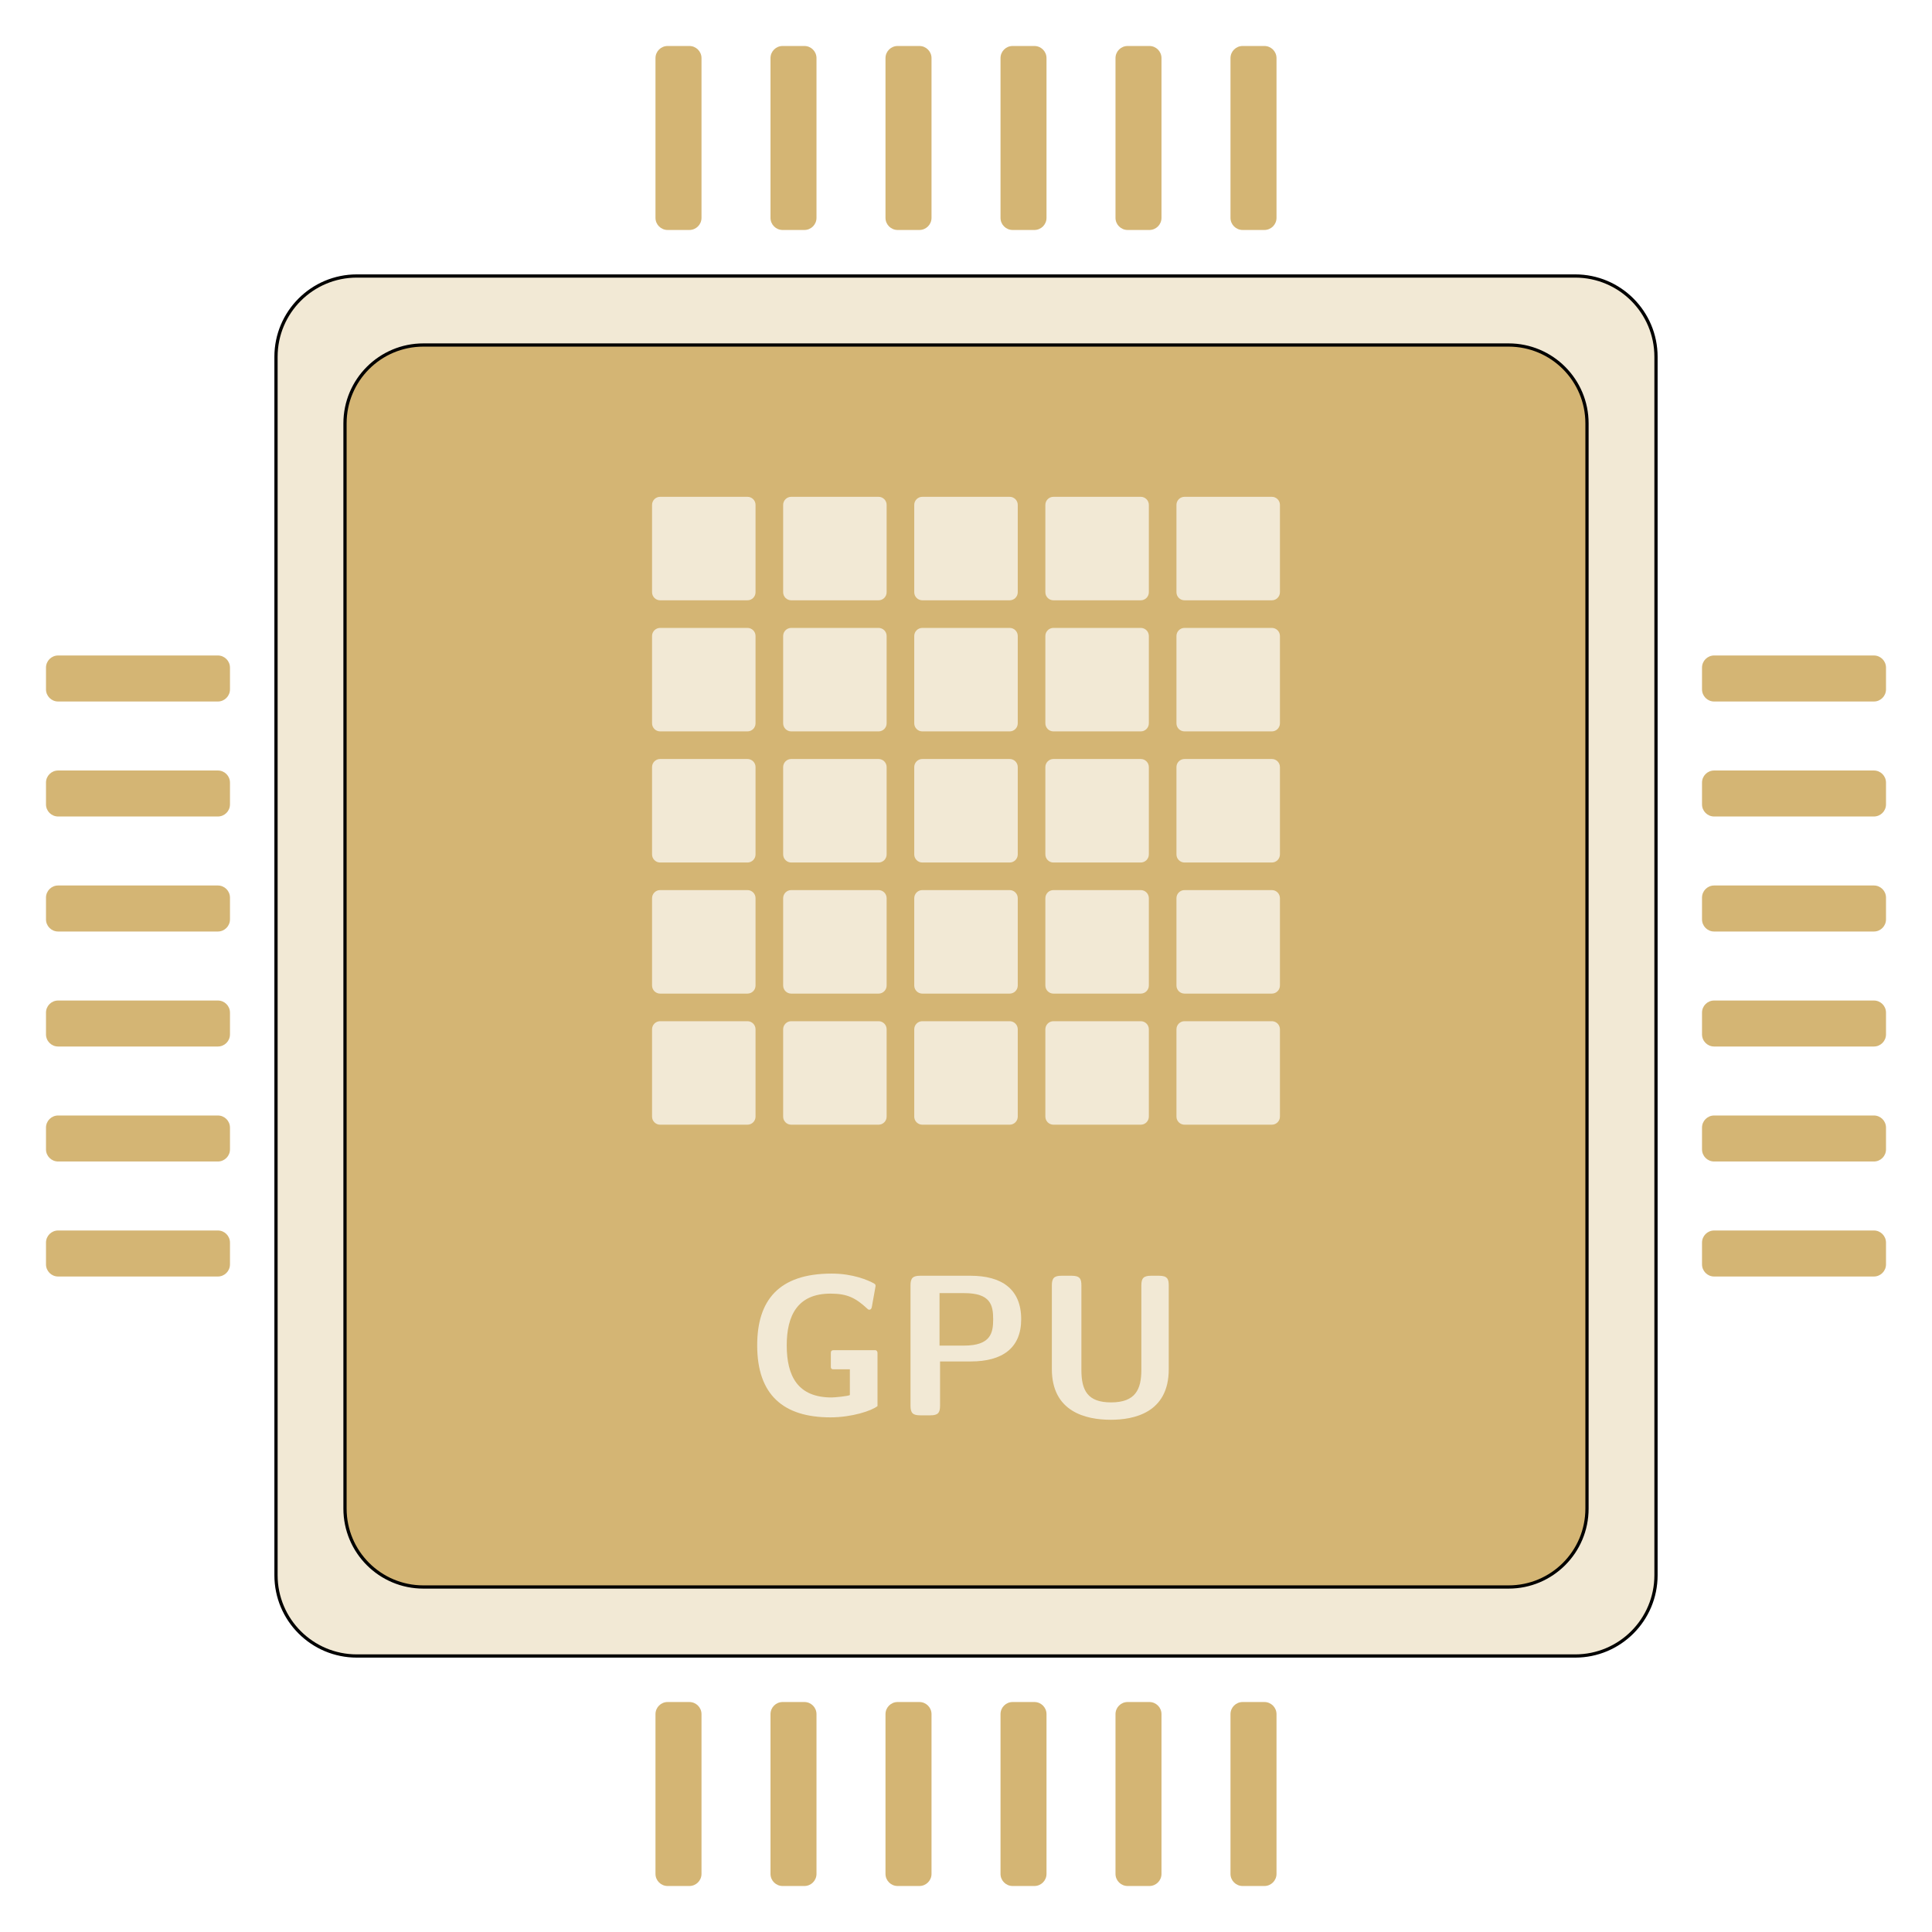
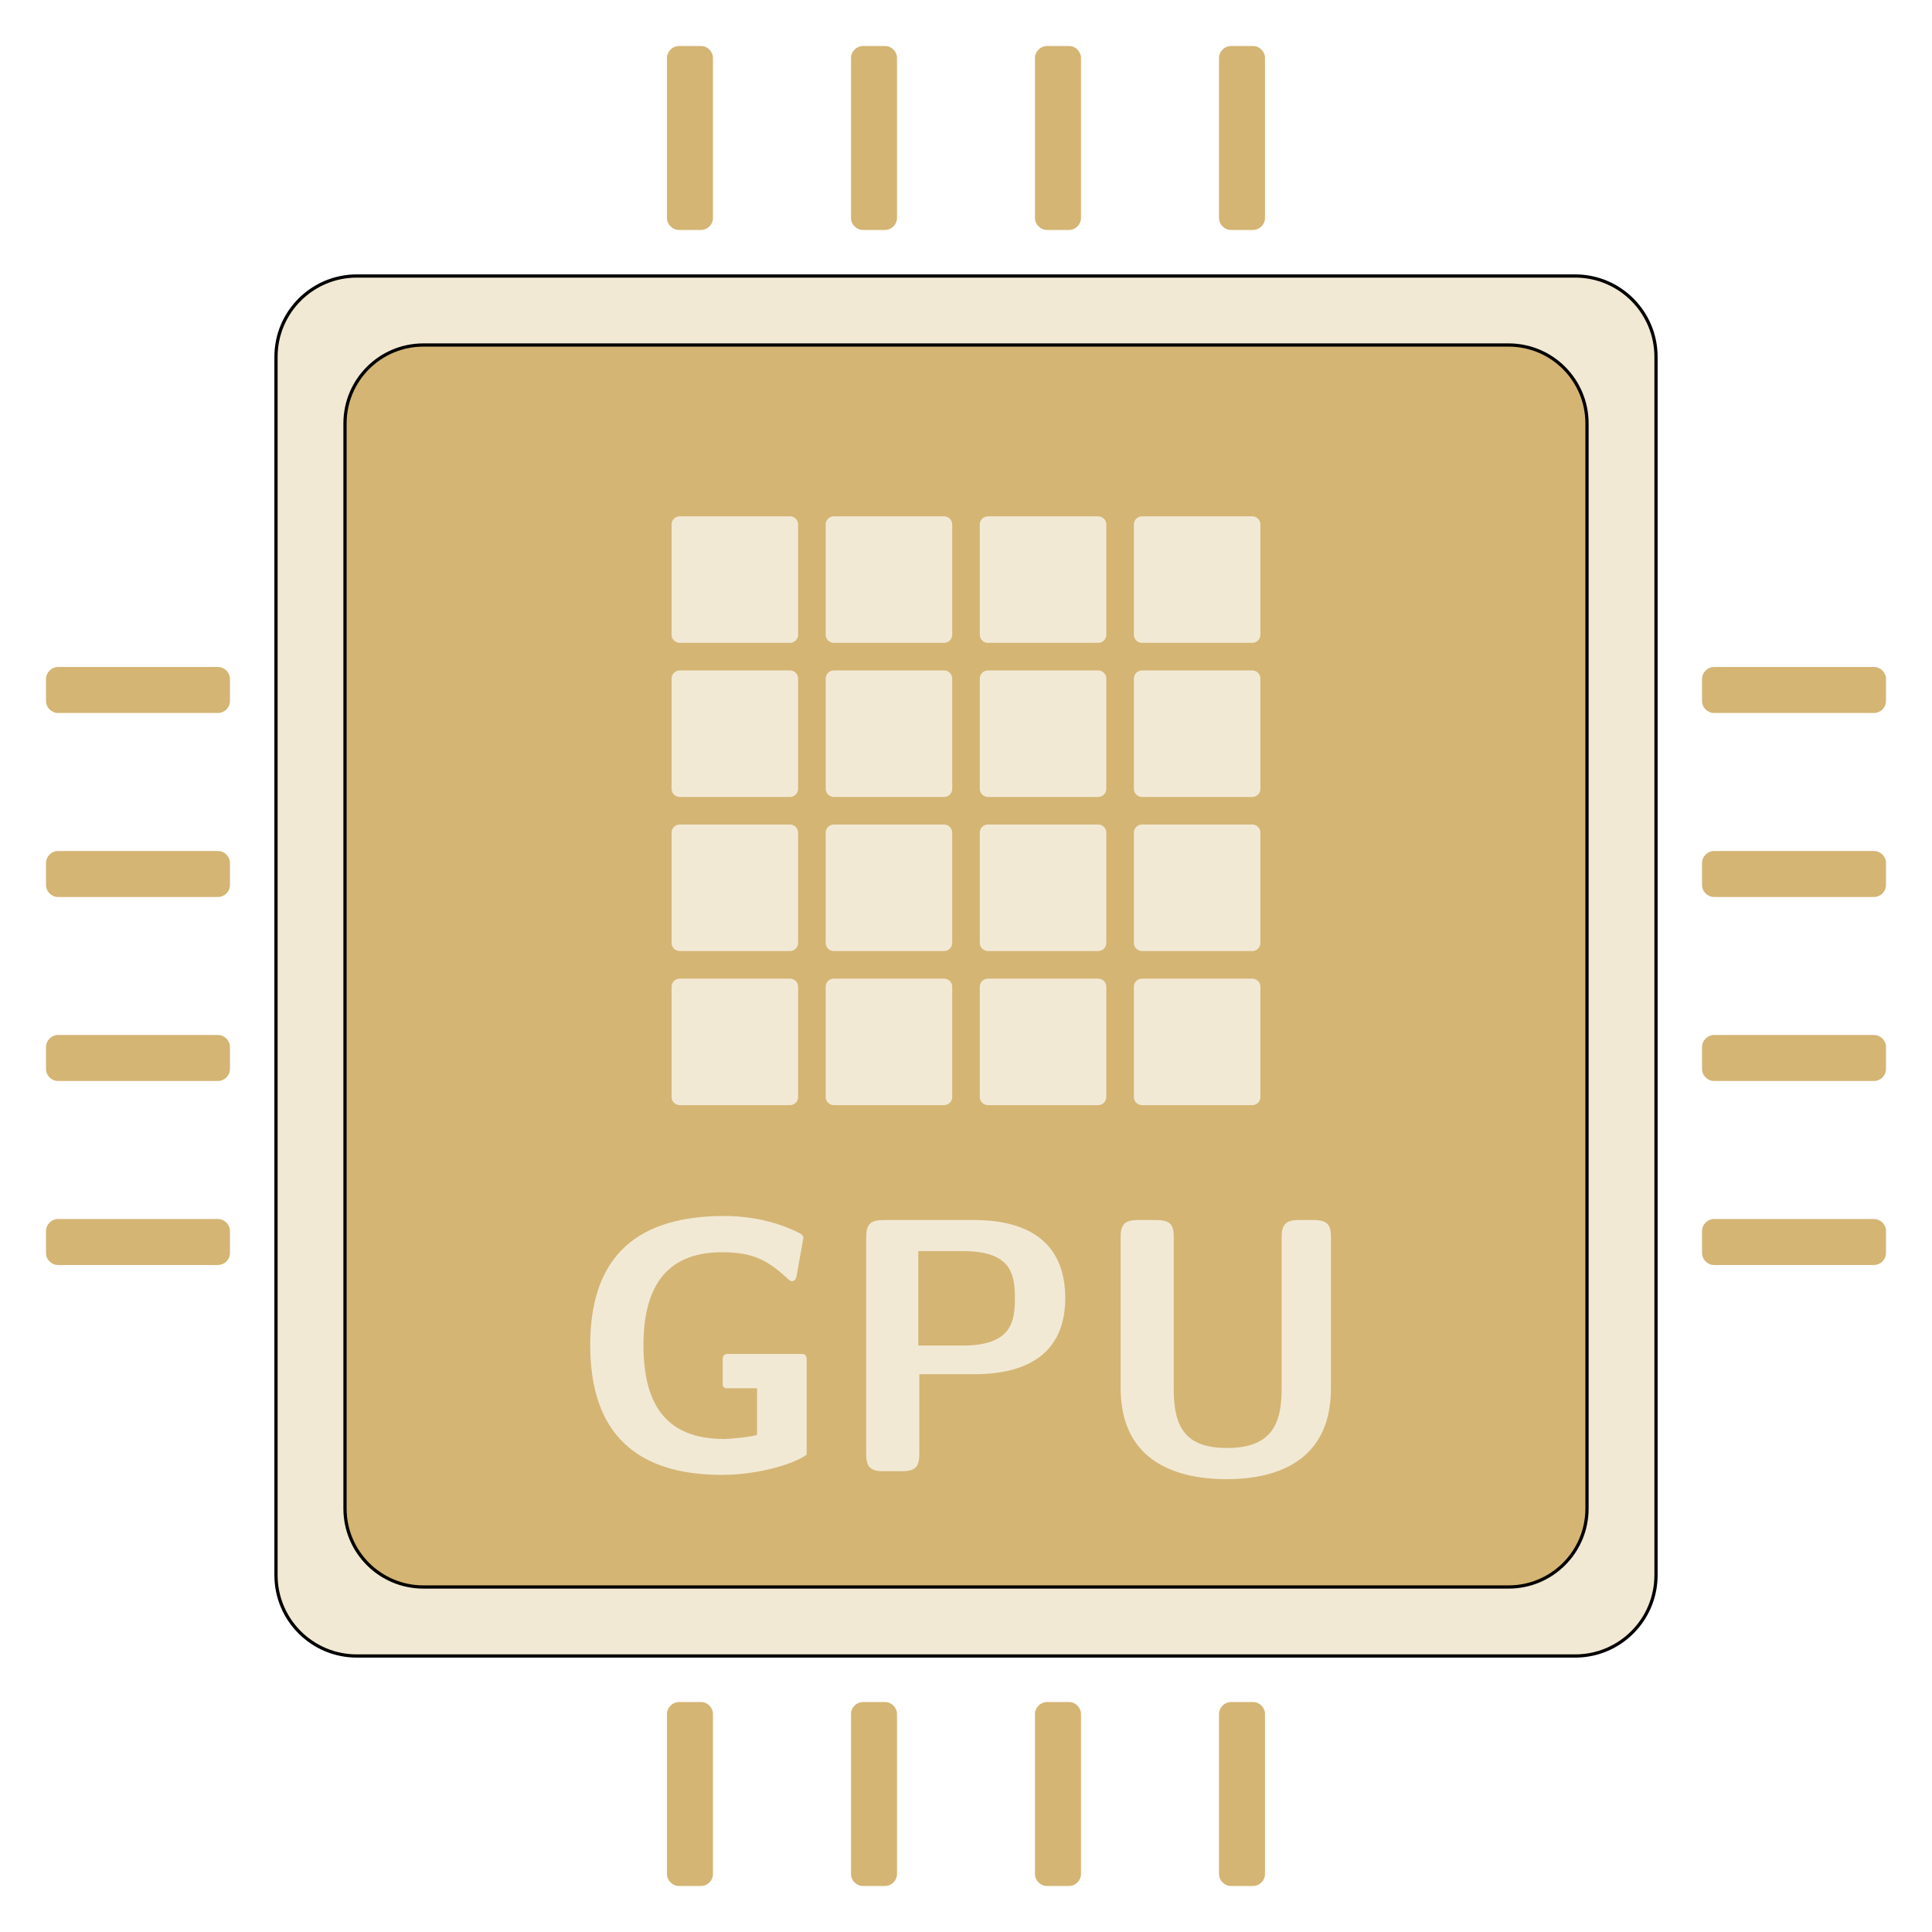
- <svg xmlns="http://www.w3.org/2000/svg" xmlns:xlink="http://www.w3.org/1999/xlink" width="238.11pt" height="238.11pt" viewBox="0 0 238.11 238.11" version="1.1" id="svg56">
+ <svg xmlns="http://www.w3.org/2000/svg" xmlns:xlink="http://www.w3.org/1999/xlink" width="238.11pt" height="238.11pt" viewBox="0 0 238.11 238.11" version="1.1" id="svg39">
  <defs id="defs3">
    <g id="g3">
      <g id="glyph-0-0">
-         <path d="M 16.359 -7.703 C 16.359 -7.812 16.281 -8.031 16.062 -8.031 L 10.984 -8.031 C 10.781 -8.031 10.609 -7.984 10.609 -7.688 L 10.609 -5.922 C 10.609 -5.781 10.734 -5.672 10.875 -5.672 L 12.953 -5.672 L 12.953 -2.5 C 12.734 -2.359 11.078 -2.203 10.703 -2.203 C 6.547 -2.203 5.172 -4.812 5.172 -8.625 C 5.172 -12.312 6.516 -15 10.562 -15 C 12.656 -15 13.672 -14.469 15.141 -13.109 C 15.219 -13.031 15.297 -13.016 15.359 -13.016 C 15.484 -13.016 15.609 -13.109 15.656 -13.328 L 16.109 -15.859 C 16.125 -15.984 16.156 -16.125 15.938 -16.25 C 15.188 -16.656 13.359 -17.469 10.703 -17.469 C 4.141 -17.469 1.531 -14.125 1.531 -8.625 C 1.531 -2.5 4.781 0.25 10.562 0.25 C 13.188 0.25 15.656 -0.562 16.359 -1.141 Z M 16.359 -7.703 " id="path1" />
+         <path d="M 29.438 -13.875 C 29.438 -14.047 29.312 -14.453 28.906 -14.453 L 19.766 -14.453 C 19.406 -14.453 19.094 -14.359 19.094 -13.828 L 19.094 -10.656 C 19.094 -10.391 19.312 -10.219 19.578 -10.219 L 23.328 -10.219 L 23.328 -4.5 C 22.922 -4.234 19.938 -3.969 19.266 -3.969 C 11.781 -3.969 9.328 -8.656 9.328 -15.531 C 9.328 -22.172 11.734 -26.984 19 -26.984 C 22.797 -26.984 24.625 -26.047 27.25 -23.594 C 27.391 -23.469 27.531 -23.422 27.656 -23.422 C 27.875 -23.422 28.109 -23.594 28.188 -24 L 29 -28.547 C 29.047 -28.766 29.078 -29.047 28.688 -29.266 C 27.344 -29.984 24.047 -31.453 19.266 -31.453 C 7.453 -31.453 2.766 -25.422 2.766 -15.531 C 2.766 -4.5 8.609 0.453 19 0.453 C 23.734 0.453 28.188 -1.031 29.438 -2.047 Z M 29.438 -13.875 " id="path1" />
      </g>
      <g id="glyph-0-1">
-         <path d="M 5.891 -6.641 L 9.672 -6.641 C 13.562 -6.641 15.891 -8.281 15.891 -11.844 C 15.891 -15.594 13.453 -17.203 9.641 -17.203 L 3.438 -17.203 C 2.547 -17.203 2.25 -16.922 2.25 -16.016 L 2.25 -1.188 C 2.25 -0.297 2.531 0 3.438 0 L 4.703 0 C 5.656 0 5.891 -0.328 5.891 -1.188 Z M 8.875 -15.062 C 12.125 -15.062 12.438 -13.578 12.438 -11.844 C 12.438 -10.188 12.172 -8.594 8.844 -8.594 L 5.828 -8.594 L 5.828 -15.062 Z M 8.875 -15.062 " id="path2" />
+         <path d="M 10.609 -11.953 L 17.391 -11.953 C 24.406 -11.953 28.594 -14.906 28.594 -21.328 C 28.594 -28.062 24.219 -30.953 17.359 -30.953 L 6.203 -30.953 C 4.594 -30.953 4.062 -30.469 4.062 -28.812 L 4.062 -2.141 C 4.062 -0.531 4.547 0 6.203 0 L 8.469 0 C 10.172 0 10.609 -0.578 10.609 -2.141 Z M 15.969 -27.125 C 21.812 -27.125 22.391 -24.453 22.391 -21.328 C 22.391 -18.328 21.906 -15.484 15.922 -15.484 L 10.484 -15.484 L 10.484 -27.125 Z M 15.969 -27.125 " id="path2" />
      </g>
      <g id="glyph-0-2">
-         <path d="M 16.656 -16.016 C 16.656 -16.797 16.484 -17.203 15.469 -17.203 L 14.469 -17.203 C 13.531 -17.203 13.281 -16.875 13.281 -16.016 L 13.281 -5.625 C 13.281 -3.203 12.562 -1.594 9.547 -1.594 C 6.672 -1.594 5.891 -3.047 5.891 -5.594 L 5.891 -16.016 C 5.891 -16.797 5.719 -17.203 4.703 -17.203 L 3.438 -17.203 C 2.547 -17.203 2.25 -16.922 2.25 -16.016 L 2.25 -5.703 C 2.25 -0.469 6.375 0.547 9.516 0.547 C 12.344 0.547 16.656 -0.297 16.656 -5.672 Z M 16.656 -16.016 " id="path3" />
+         <path d="M 29.984 -28.812 C 29.984 -30.25 29.672 -30.953 27.844 -30.953 L 26.047 -30.953 C 24.359 -30.953 23.906 -30.375 23.906 -28.812 L 23.906 -10.125 C 23.906 -5.75 22.609 -2.859 17.172 -2.859 C 12 -2.859 10.609 -5.484 10.609 -10.078 L 10.609 -28.812 C 10.609 -30.25 10.312 -30.953 8.469 -30.953 L 6.203 -30.953 C 4.594 -30.953 4.062 -30.469 4.062 -28.812 L 4.062 -10.266 C 4.062 -0.844 11.469 0.984 17.125 0.984 C 22.219 0.984 29.984 -0.531 29.984 -10.219 Z M 29.984 -28.812 " id="path3" />
      </g>
    </g>
  </defs>
-   <path fill-rule="nonzero" fill="rgb(83.138%, 70.979%, 45.49%)" fill-opacity="1" d="M 80.785 26.852 L 80.785 7.164 C 80.785 6.336 81.457 5.668 82.281 5.668 L 84.961 5.668 C 85.785 5.668 86.457 6.336 86.457 7.164 L 86.457 26.852 C 86.457 27.676 85.785 28.344 84.961 28.344 L 82.281 28.344 C 81.457 28.344 80.785 27.676 80.785 26.852 Z M 80.785 26.852 " id="path4" />
-   <path fill-rule="nonzero" fill="rgb(83.138%, 70.979%, 45.49%)" fill-opacity="1" d="M 94.961 26.852 L 94.961 7.164 C 94.961 6.336 95.629 5.668 96.453 5.668 L 99.137 5.668 C 99.961 5.668 100.629 6.336 100.629 7.164 L 100.629 26.852 C 100.629 27.676 99.961 28.344 99.137 28.344 L 96.453 28.344 C 95.629 28.344 94.961 27.676 94.961 26.852 Z M 94.961 26.852 " id="path5" />
-   <path fill-rule="nonzero" fill="rgb(83.138%, 70.979%, 45.49%)" fill-opacity="1" d="M 109.133 26.852 L 109.133 7.164 C 109.133 6.336 109.805 5.668 110.629 5.668 L 113.309 5.668 C 114.133 5.668 114.805 6.336 114.805 7.164 L 114.805 26.852 C 114.805 27.676 114.133 28.344 113.309 28.344 L 110.629 28.344 C 109.805 28.344 109.133 27.676 109.133 26.852 Z M 109.133 26.852 " id="path6" />
-   <path fill-rule="nonzero" fill="rgb(83.138%, 70.979%, 45.49%)" fill-opacity="1" d="M 123.309 26.852 L 123.309 7.164 C 123.309 6.336 123.977 5.668 124.801 5.668 L 127.48 5.668 C 128.309 5.668 128.977 6.336 128.977 7.164 L 128.977 26.852 C 128.977 27.676 128.309 28.344 127.48 28.344 L 124.801 28.344 C 123.977 28.344 123.309 27.676 123.309 26.852 Z M 123.309 26.852 " id="path7" />
-   <path fill-rule="nonzero" fill="rgb(83.138%, 70.979%, 45.49%)" fill-opacity="1" d="M 137.48 26.852 L 137.48 7.164 C 137.48 6.336 138.148 5.668 138.977 5.668 L 141.656 5.668 C 142.48 5.668 143.148 6.336 143.148 7.164 L 143.148 26.852 C 143.148 27.676 142.48 28.344 141.656 28.344 L 138.977 28.344 C 138.148 28.344 137.48 27.676 137.48 26.852 Z M 137.48 26.852 " id="path8" />
-   <path fill-rule="nonzero" fill="rgb(83.138%, 70.979%, 45.49%)" fill-opacity="1" d="M 151.652 26.852 L 151.652 7.164 C 151.652 6.336 152.324 5.668 153.148 5.668 L 155.828 5.668 C 156.652 5.668 157.324 6.336 157.324 7.164 L 157.324 26.852 C 157.324 27.676 156.652 28.344 155.828 28.344 L 153.148 28.344 C 152.324 28.344 151.652 27.676 151.652 26.852 Z M 151.652 26.852 " id="path9" />
-   <path fill-rule="nonzero" fill="rgb(83.138%, 70.979%, 45.49%)" fill-opacity="1" d="M 80.785 230.949 L 80.785 211.258 C 80.785 210.434 81.457 209.766 82.281 209.766 L 84.961 209.766 C 85.785 209.766 86.457 210.434 86.457 211.258 L 86.457 230.949 C 86.457 231.773 85.785 232.441 84.961 232.441 L 82.281 232.441 C 81.457 232.441 80.785 231.773 80.785 230.949 Z M 80.785 230.949 " id="path10" />
-   <path fill-rule="nonzero" fill="rgb(83.138%, 70.979%, 45.49%)" fill-opacity="1" d="M 94.961 230.949 L 94.961 211.258 C 94.961 210.434 95.629 209.766 96.453 209.766 L 99.137 209.766 C 99.961 209.766 100.629 210.434 100.629 211.258 L 100.629 230.949 C 100.629 231.773 99.961 232.441 99.137 232.441 L 96.453 232.441 C 95.629 232.441 94.961 231.773 94.961 230.949 Z M 94.961 230.949 " id="path11" />
-   <path fill-rule="nonzero" fill="rgb(83.138%, 70.979%, 45.49%)" fill-opacity="1" d="M 109.133 230.949 L 109.133 211.258 C 109.133 210.434 109.805 209.766 110.629 209.766 L 113.309 209.766 C 114.133 209.766 114.805 210.434 114.805 211.258 L 114.805 230.949 C 114.805 231.773 114.133 232.441 113.309 232.441 L 110.629 232.441 C 109.805 232.441 109.133 231.773 109.133 230.949 Z M 109.133 230.949 " id="path12" />
-   <path fill-rule="nonzero" fill="rgb(83.138%, 70.979%, 45.49%)" fill-opacity="1" d="M 123.309 230.949 L 123.309 211.258 C 123.309 210.434 123.977 209.766 124.801 209.766 L 127.48 209.766 C 128.309 209.766 128.977 210.434 128.977 211.258 L 128.977 230.949 C 128.977 231.773 128.309 232.441 127.48 232.441 L 124.801 232.441 C 123.977 232.441 123.309 231.773 123.309 230.949 Z M 123.309 230.949 " id="path13" />
-   <path fill-rule="nonzero" fill="rgb(83.138%, 70.979%, 45.49%)" fill-opacity="1" d="M 137.48 230.949 L 137.48 211.258 C 137.48 210.434 138.148 209.766 138.977 209.766 L 141.656 209.766 C 142.48 209.766 143.148 210.434 143.148 211.258 L 143.148 230.949 C 143.148 231.773 142.48 232.441 141.656 232.441 L 138.977 232.441 C 138.148 232.441 137.48 231.773 137.48 230.949 Z M 137.48 230.949 " id="path14" />
-   <path fill-rule="nonzero" fill="rgb(83.138%, 70.979%, 45.49%)" fill-opacity="1" d="M 151.652 230.949 L 151.652 211.258 C 151.652 210.434 152.324 209.766 153.148 209.766 L 155.828 209.766 C 156.652 209.766 157.324 210.434 157.324 211.258 L 157.324 230.949 C 157.324 231.773 156.652 232.441 155.828 232.441 L 153.148 232.441 C 152.324 232.441 151.652 231.773 151.652 230.949 Z M 151.652 230.949 " id="path15" />
-   <path fill-rule="nonzero" fill="rgb(83.138%, 70.979%, 45.49%)" fill-opacity="1" d="M 5.668 155.828 L 5.668 153.148 C 5.668 152.324 6.336 151.652 7.164 151.652 L 26.852 151.652 C 27.676 151.652 28.344 152.324 28.344 153.148 L 28.344 155.828 C 28.344 156.652 27.676 157.324 26.852 157.324 L 7.164 157.324 C 6.336 157.324 5.668 156.652 5.668 155.828 Z M 5.668 155.828 " id="path16" />
-   <path fill-rule="nonzero" fill="rgb(83.138%, 70.979%, 45.49%)" fill-opacity="1" d="M 5.668 141.656 L 5.668 138.977 C 5.668 138.148 6.336 137.48 7.164 137.48 L 26.852 137.48 C 27.676 137.48 28.344 138.148 28.344 138.977 L 28.344 141.656 C 28.344 142.48 27.676 143.148 26.852 143.148 L 7.164 143.148 C 6.336 143.148 5.668 142.48 5.668 141.656 Z M 5.668 141.656 " id="path17" />
-   <path fill-rule="nonzero" fill="rgb(83.138%, 70.979%, 45.49%)" fill-opacity="1" d="M 5.668 127.48 L 5.668 124.801 C 5.668 123.977 6.336 123.309 7.164 123.309 L 26.852 123.309 C 27.676 123.309 28.344 123.977 28.344 124.801 L 28.344 127.48 C 28.344 128.309 27.676 128.977 26.852 128.977 L 7.164 128.977 C 6.336 128.977 5.668 128.309 5.668 127.48 Z M 5.668 127.48 " id="path18" />
-   <path fill-rule="nonzero" fill="rgb(83.138%, 70.979%, 45.49%)" fill-opacity="1" d="M 5.668 113.309 L 5.668 110.629 C 5.668 109.805 6.336 109.133 7.164 109.133 L 26.852 109.133 C 27.676 109.133 28.344 109.805 28.344 110.629 L 28.344 113.309 C 28.344 114.133 27.676 114.805 26.852 114.805 L 7.164 114.805 C 6.336 114.805 5.668 114.133 5.668 113.309 Z M 5.668 113.309 " id="path19" />
-   <path fill-rule="nonzero" fill="rgb(83.138%, 70.979%, 45.49%)" fill-opacity="1" d="M 5.668 99.137 L 5.668 96.453 C 5.668 95.629 6.336 94.961 7.164 94.961 L 26.852 94.961 C 27.676 94.961 28.344 95.629 28.344 96.453 L 28.344 99.137 C 28.344 99.961 27.676 100.629 26.852 100.629 L 7.164 100.629 C 6.336 100.629 5.668 99.961 5.668 99.137 Z M 5.668 99.137 " id="path20" />
-   <path fill-rule="nonzero" fill="rgb(83.138%, 70.979%, 45.49%)" fill-opacity="1" d="M 5.668 84.961 L 5.668 82.281 C 5.668 81.457 6.336 80.785 7.164 80.785 L 26.852 80.785 C 27.676 80.785 28.344 81.457 28.344 82.281 L 28.344 84.961 C 28.344 85.785 27.676 86.457 26.852 86.457 L 7.164 86.457 C 6.336 86.457 5.668 85.785 5.668 84.961 Z M 5.668 84.961 " id="path21" />
-   <path fill-rule="nonzero" fill="rgb(83.138%, 70.979%, 45.49%)" fill-opacity="1" d="M 209.766 155.828 L 209.766 153.148 C 209.766 152.324 210.434 151.652 211.258 151.652 L 230.949 151.652 C 231.773 151.652 232.441 152.324 232.441 153.148 L 232.441 155.828 C 232.441 156.652 231.773 157.324 230.949 157.324 L 211.258 157.324 C 210.434 157.324 209.766 156.652 209.766 155.828 Z M 209.766 155.828 " id="path22" />
-   <path fill-rule="nonzero" fill="rgb(83.138%, 70.979%, 45.49%)" fill-opacity="1" d="M 209.766 141.656 L 209.766 138.977 C 209.766 138.148 210.434 137.48 211.258 137.48 L 230.949 137.48 C 231.773 137.48 232.441 138.148 232.441 138.977 L 232.441 141.656 C 232.441 142.48 231.773 143.148 230.949 143.148 L 211.258 143.148 C 210.434 143.148 209.766 142.48 209.766 141.656 Z M 209.766 141.656 " id="path23" />
-   <path fill-rule="nonzero" fill="rgb(83.138%, 70.979%, 45.49%)" fill-opacity="1" d="M 209.766 127.48 L 209.766 124.801 C 209.766 123.977 210.434 123.309 211.258 123.309 L 230.949 123.309 C 231.773 123.309 232.441 123.977 232.441 124.801 L 232.441 127.48 C 232.441 128.309 231.773 128.977 230.949 128.977 L 211.258 128.977 C 210.434 128.977 209.766 128.309 209.766 127.48 Z M 209.766 127.48 " id="path24" />
-   <path fill-rule="nonzero" fill="rgb(83.138%, 70.979%, 45.49%)" fill-opacity="1" d="M 209.766 113.309 L 209.766 110.629 C 209.766 109.805 210.434 109.133 211.258 109.133 L 230.949 109.133 C 231.773 109.133 232.441 109.805 232.441 110.629 L 232.441 113.309 C 232.441 114.133 231.773 114.805 230.949 114.805 L 211.258 114.805 C 210.434 114.805 209.766 114.133 209.766 113.309 Z M 209.766 113.309 " id="path25" />
-   <path fill-rule="nonzero" fill="rgb(83.138%, 70.979%, 45.49%)" fill-opacity="1" d="M 209.766 99.137 L 209.766 96.453 C 209.766 95.629 210.434 94.961 211.258 94.961 L 230.949 94.961 C 231.773 94.961 232.441 95.629 232.441 96.453 L 232.441 99.137 C 232.441 99.961 231.773 100.629 230.949 100.629 L 211.258 100.629 C 210.434 100.629 209.766 99.961 209.766 99.137 Z M 209.766 99.137 " id="path26" />
-   <path fill-rule="nonzero" fill="rgb(83.138%, 70.979%, 45.49%)" fill-opacity="1" d="M 209.766 84.961 L 209.766 82.281 C 209.766 81.457 210.434 80.785 211.258 80.785 L 230.949 80.785 C 231.773 80.785 232.441 81.457 232.441 82.281 L 232.441 84.961 C 232.441 85.785 231.773 86.457 230.949 86.457 L 211.258 86.457 C 210.434 86.457 209.766 85.785 209.766 84.961 Z M 209.766 84.961 " id="path27" />
-   <path fill-rule="nonzero" fill="rgb(94.942%, 91.292%, 83.646%)" fill-opacity="1" stroke-width="0.399" stroke-linecap="butt" stroke-linejoin="miter" stroke="rgb(0%, 0%, 0%)" stroke-opacity="1" stroke-miterlimit="10" d="M -85.039 -75.078 L -85.039 75.078 C -85.039 80.578 -80.578 85.039 -75.078 85.039 L 75.078 85.039 C 80.582 85.039 85.039 80.578 85.039 75.078 L 85.039 -75.078 C 85.039 -80.582 80.582 -85.039 75.078 -85.039 L -75.078 -85.039 C -80.578 -85.039 -85.039 -80.582 -85.039 -75.078 Z M -85.039 -75.078 " transform="matrix(1, 0, 0, -1, 119.055, 119.055)" id="path28" />
-   <path fill-rule="nonzero" fill="rgb(83.138%, 70.979%, 45.49%)" fill-opacity="1" stroke-width="0.399" stroke-linecap="butt" stroke-linejoin="miter" stroke="rgb(0%, 0%, 0%)" stroke-opacity="1" stroke-miterlimit="10" d="M -76.535 -66.871 L -76.535 66.871 C -76.535 72.211 -72.211 76.535 -66.871 76.535 L 66.871 76.535 C 72.211 76.535 76.535 72.211 76.535 66.871 L 76.535 -66.871 C 76.535 -72.211 72.211 -76.535 66.871 -76.535 L -66.871 -76.535 C -72.211 -76.535 -76.535 -72.211 -76.535 -66.871 Z M -76.535 -66.871 " transform="matrix(1, 0, 0, -1, 119.055, 119.055)" id="path29" />
-   <path fill-rule="nonzero" fill="rgb(94.942%, 91.292%, 83.646%)" fill-opacity="1" d="M 80.363 72.988 L 80.363 62.227 C 80.363 61.676 80.809 61.23 81.359 61.23 L 92.121 61.23 C 92.672 61.23 93.117 61.676 93.117 62.227 L 93.117 72.988 C 93.117 73.539 92.672 73.984 92.121 73.984 L 81.359 73.984 C 80.809 73.984 80.363 73.539 80.363 72.988 Z M 80.363 72.988 " id="path30" />
-   <path fill-rule="nonzero" fill="rgb(94.942%, 91.292%, 83.646%)" fill-opacity="1" d="M 96.52 72.988 L 96.52 62.227 C 96.52 61.676 96.965 61.23 97.516 61.23 L 108.277 61.23 C 108.828 61.23 109.273 61.676 109.273 62.227 L 109.273 72.988 C 109.273 73.539 108.828 73.984 108.277 73.984 L 97.516 73.984 C 96.965 73.984 96.52 73.539 96.52 72.988 Z M 96.52 72.988 " id="path31" />
-   <path fill-rule="nonzero" fill="rgb(94.942%, 91.292%, 83.646%)" fill-opacity="1" d="M 112.676 72.988 L 112.676 62.227 C 112.676 61.676 113.125 61.23 113.672 61.23 L 124.438 61.23 C 124.988 61.23 125.434 61.676 125.434 62.227 L 125.434 72.988 C 125.434 73.539 124.988 73.984 124.438 73.984 L 113.672 73.984 C 113.125 73.984 112.676 73.539 112.676 72.988 Z M 112.676 72.988 " id="path32" />
-   <path fill-rule="nonzero" fill="rgb(94.942%, 91.292%, 83.646%)" fill-opacity="1" d="M 128.836 72.988 L 128.836 62.227 C 128.836 61.676 129.281 61.23 129.832 61.23 L 140.594 61.23 C 141.145 61.23 141.59 61.676 141.59 62.227 L 141.59 72.988 C 141.59 73.539 141.145 73.984 140.594 73.984 L 129.832 73.984 C 129.281 73.984 128.836 73.539 128.836 72.988 Z M 128.836 72.988 " id="path33" />
-   <path fill-rule="nonzero" fill="rgb(94.942%, 91.292%, 83.646%)" fill-opacity="1" d="M 144.992 72.988 L 144.992 62.227 C 144.992 61.676 145.438 61.23 145.988 61.23 L 156.75 61.23 C 157.301 61.23 157.746 61.676 157.746 62.227 L 157.746 72.988 C 157.746 73.539 157.301 73.984 156.75 73.984 L 145.988 73.984 C 145.438 73.984 144.992 73.539 144.992 72.988 Z M 144.992 72.988 " id="path34" />
-   <path fill-rule="nonzero" fill="rgb(94.942%, 91.292%, 83.646%)" fill-opacity="1" d="M 80.363 89.145 L 80.363 78.383 C 80.363 77.832 80.809 77.387 81.359 77.387 L 92.121 77.387 C 92.672 77.387 93.117 77.832 93.117 78.383 L 93.117 89.145 C 93.117 89.695 92.672 90.141 92.121 90.141 L 81.359 90.141 C 80.809 90.141 80.363 89.695 80.363 89.145 Z M 80.363 89.145 " id="path35" />
-   <path fill-rule="nonzero" fill="rgb(94.942%, 91.292%, 83.646%)" fill-opacity="1" d="M 96.52 89.145 L 96.52 78.383 C 96.52 77.832 96.965 77.387 97.516 77.387 L 108.277 77.387 C 108.828 77.387 109.273 77.832 109.273 78.383 L 109.273 89.145 C 109.273 89.695 108.828 90.141 108.277 90.141 L 97.516 90.141 C 96.965 90.141 96.52 89.695 96.52 89.145 Z M 96.52 89.145 " id="path36" />
-   <path fill-rule="nonzero" fill="rgb(94.942%, 91.292%, 83.646%)" fill-opacity="1" d="M 112.676 89.145 L 112.676 78.383 C 112.676 77.832 113.125 77.387 113.672 77.387 L 124.438 77.387 C 124.988 77.387 125.434 77.832 125.434 78.383 L 125.434 89.145 C 125.434 89.695 124.988 90.141 124.438 90.141 L 113.672 90.141 C 113.125 90.141 112.676 89.695 112.676 89.145 Z M 112.676 89.145 " id="path37" />
-   <path fill-rule="nonzero" fill="rgb(94.942%, 91.292%, 83.646%)" fill-opacity="1" d="M 128.836 89.145 L 128.836 78.383 C 128.836 77.832 129.281 77.387 129.832 77.387 L 140.594 77.387 C 141.145 77.387 141.59 77.832 141.59 78.383 L 141.59 89.145 C 141.59 89.695 141.145 90.141 140.594 90.141 L 129.832 90.141 C 129.281 90.141 128.836 89.695 128.836 89.145 Z M 128.836 89.145 " id="path38" />
-   <path fill-rule="nonzero" fill="rgb(94.942%, 91.292%, 83.646%)" fill-opacity="1" d="M 144.992 89.145 L 144.992 78.383 C 144.992 77.832 145.438 77.387 145.988 77.387 L 156.75 77.387 C 157.301 77.387 157.746 77.832 157.746 78.383 L 157.746 89.145 C 157.746 89.695 157.301 90.141 156.75 90.141 L 145.988 90.141 C 145.438 90.141 144.992 89.695 144.992 89.145 Z M 144.992 89.145 " id="path39" />
-   <path fill-rule="nonzero" fill="rgb(94.942%, 91.292%, 83.646%)" fill-opacity="1" d="M 80.363 105.301 L 80.363 94.539 C 80.363 93.988 80.809 93.543 81.359 93.543 L 92.121 93.543 C 92.672 93.543 93.117 93.988 93.117 94.539 L 93.117 105.301 C 93.117 105.852 92.672 106.301 92.121 106.301 L 81.359 106.301 C 80.809 106.301 80.363 105.852 80.363 105.301 Z M 80.363 105.301 " id="path40" />
-   <path fill-rule="nonzero" fill="rgb(94.942%, 91.292%, 83.646%)" fill-opacity="1" d="M 96.52 105.301 L 96.52 94.539 C 96.52 93.988 96.965 93.543 97.516 93.543 L 108.277 93.543 C 108.828 93.543 109.273 93.988 109.273 94.539 L 109.273 105.301 C 109.273 105.852 108.828 106.301 108.277 106.301 L 97.516 106.301 C 96.965 106.301 96.52 105.852 96.52 105.301 Z M 96.52 105.301 " id="path41" />
-   <path fill-rule="nonzero" fill="rgb(94.942%, 91.292%, 83.646%)" fill-opacity="1" d="M 112.676 105.301 L 112.676 94.539 C 112.676 93.988 113.125 93.543 113.672 93.543 L 124.438 93.543 C 124.988 93.543 125.434 93.988 125.434 94.539 L 125.434 105.301 C 125.434 105.852 124.988 106.301 124.438 106.301 L 113.672 106.301 C 113.125 106.301 112.676 105.852 112.676 105.301 Z M 112.676 105.301 " id="path42" />
-   <path fill-rule="nonzero" fill="rgb(94.942%, 91.292%, 83.646%)" fill-opacity="1" d="M 128.836 105.301 L 128.836 94.539 C 128.836 93.988 129.281 93.543 129.832 93.543 L 140.594 93.543 C 141.145 93.543 141.59 93.988 141.59 94.539 L 141.59 105.301 C 141.59 105.852 141.145 106.301 140.594 106.301 L 129.832 106.301 C 129.281 106.301 128.836 105.852 128.836 105.301 Z M 128.836 105.301 " id="path43" />
-   <path fill-rule="nonzero" fill="rgb(94.942%, 91.292%, 83.646%)" fill-opacity="1" d="M 144.992 105.301 L 144.992 94.539 C 144.992 93.988 145.438 93.543 145.988 93.543 L 156.75 93.543 C 157.301 93.543 157.746 93.988 157.746 94.539 L 157.746 105.301 C 157.746 105.852 157.301 106.301 156.75 106.301 L 145.988 106.301 C 145.438 106.301 144.992 105.852 144.992 105.301 Z M 144.992 105.301 " id="path44" />
-   <path fill-rule="nonzero" fill="rgb(94.942%, 91.292%, 83.646%)" fill-opacity="1" d="M 80.363 121.461 L 80.363 110.699 C 80.363 110.148 80.809 109.699 81.359 109.699 L 92.121 109.699 C 92.672 109.699 93.117 110.148 93.117 110.699 L 93.117 121.461 C 93.117 122.012 92.672 122.457 92.121 122.457 L 81.359 122.457 C 80.809 122.457 80.363 122.012 80.363 121.461 Z M 80.363 121.461 " id="path45" />
-   <path fill-rule="nonzero" fill="rgb(94.942%, 91.292%, 83.646%)" fill-opacity="1" d="M 96.52 121.461 L 96.52 110.699 C 96.52 110.148 96.965 109.699 97.516 109.699 L 108.277 109.699 C 108.828 109.699 109.273 110.148 109.273 110.699 L 109.273 121.461 C 109.273 122.012 108.828 122.457 108.277 122.457 L 97.516 122.457 C 96.965 122.457 96.52 122.012 96.52 121.461 Z M 96.52 121.461 " id="path46" />
-   <path fill-rule="nonzero" fill="rgb(94.942%, 91.292%, 83.646%)" fill-opacity="1" d="M 112.676 121.461 L 112.676 110.699 C 112.676 110.148 113.125 109.699 113.672 109.699 L 124.438 109.699 C 124.988 109.699 125.434 110.148 125.434 110.699 L 125.434 121.461 C 125.434 122.012 124.988 122.457 124.438 122.457 L 113.672 122.457 C 113.125 122.457 112.676 122.012 112.676 121.461 Z M 112.676 121.461 " id="path47" />
-   <path fill-rule="nonzero" fill="rgb(94.942%, 91.292%, 83.646%)" fill-opacity="1" d="M 128.836 121.461 L 128.836 110.699 C 128.836 110.148 129.281 109.699 129.832 109.699 L 140.594 109.699 C 141.145 109.699 141.59 110.148 141.59 110.699 L 141.59 121.461 C 141.59 122.012 141.145 122.457 140.594 122.457 L 129.832 122.457 C 129.281 122.457 128.836 122.012 128.836 121.461 Z M 128.836 121.461 " id="path48" />
-   <path fill-rule="nonzero" fill="rgb(94.942%, 91.292%, 83.646%)" fill-opacity="1" d="M 144.992 121.461 L 144.992 110.699 C 144.992 110.148 145.438 109.699 145.988 109.699 L 156.75 109.699 C 157.301 109.699 157.746 110.148 157.746 110.699 L 157.746 121.461 C 157.746 122.012 157.301 122.457 156.75 122.457 L 145.988 122.457 C 145.438 122.457 144.992 122.012 144.992 121.461 Z M 144.992 121.461 " id="path49" />
-   <path fill-rule="nonzero" fill="rgb(94.942%, 91.292%, 83.646%)" fill-opacity="1" d="M 80.363 137.617 L 80.363 126.855 C 80.363 126.305 80.809 125.859 81.359 125.859 L 92.121 125.859 C 92.672 125.859 93.117 126.305 93.117 126.855 L 93.117 137.617 C 93.117 138.168 92.672 138.613 92.121 138.613 L 81.359 138.613 C 80.809 138.613 80.363 138.168 80.363 137.617 Z M 80.363 137.617 " id="path50" />
-   <path fill-rule="nonzero" fill="rgb(94.942%, 91.292%, 83.646%)" fill-opacity="1" d="M 96.52 137.617 L 96.52 126.855 C 96.52 126.305 96.965 125.859 97.516 125.859 L 108.277 125.859 C 108.828 125.859 109.273 126.305 109.273 126.855 L 109.273 137.617 C 109.273 138.168 108.828 138.613 108.277 138.613 L 97.516 138.613 C 96.965 138.613 96.52 138.168 96.52 137.617 Z M 96.52 137.617 " id="path51" />
-   <path fill-rule="nonzero" fill="rgb(94.942%, 91.292%, 83.646%)" fill-opacity="1" d="M 112.676 137.617 L 112.676 126.855 C 112.676 126.305 113.125 125.859 113.672 125.859 L 124.438 125.859 C 124.988 125.859 125.434 126.305 125.434 126.855 L 125.434 137.617 C 125.434 138.168 124.988 138.613 124.438 138.613 L 113.672 138.613 C 113.125 138.613 112.676 138.168 112.676 137.617 Z M 112.676 137.617 " id="path52" />
-   <path fill-rule="nonzero" fill="rgb(94.942%, 91.292%, 83.646%)" fill-opacity="1" d="M 128.836 137.617 L 128.836 126.855 C 128.836 126.305 129.281 125.859 129.832 125.859 L 140.594 125.859 C 141.145 125.859 141.59 126.305 141.59 126.855 L 141.59 137.617 C 141.59 138.168 141.145 138.613 140.594 138.613 L 129.832 138.613 C 129.281 138.613 128.836 138.168 128.836 137.617 Z M 128.836 137.617 " id="path53" />
-   <path fill-rule="nonzero" fill="rgb(94.942%, 91.292%, 83.646%)" fill-opacity="1" d="M 144.992 137.617 L 144.992 126.855 C 144.992 126.305 145.438 125.859 145.988 125.859 L 156.75 125.859 C 157.301 125.859 157.746 126.305 157.746 126.855 L 157.746 137.617 C 157.746 138.168 157.301 138.613 156.75 138.613 L 145.988 138.613 C 145.438 138.613 144.992 138.168 144.992 137.617 Z M 144.992 137.617 " id="path54" />
-   <g fill="rgb(94.942%, 91.292%, 83.646%)" fill-opacity="1" id="g56">
-     <use xlink:href="#glyph-0-0" x="91.789" y="174.433" id="use54" />
-     <use xlink:href="#glyph-0-1" x="109.965" y="174.433" id="use55" />
-     <use xlink:href="#glyph-0-2" x="127.386" y="174.433" id="use56" />
+   <path fill-rule="nonzero" fill="rgb(83.138%, 70.979%, 45.49%)" fill-opacity="1" d="M 82.203 26.852 L 82.203 7.164 C 82.203 6.336 82.875 5.668 83.699 5.668 L 86.379 5.668 C 87.203 5.668 87.871 6.336 87.871 7.164 L 87.871 26.852 C 87.871 27.676 87.203 28.344 86.379 28.344 L 83.699 28.344 C 82.875 28.344 82.203 27.676 82.203 26.852 Z M 82.203 26.852 " id="path4" />
+   <path fill-rule="nonzero" fill="rgb(83.138%, 70.979%, 45.49%)" fill-opacity="1" d="M 104.883 26.852 L 104.883 7.164 C 104.883 6.336 105.551 5.668 106.375 5.668 L 109.055 5.668 C 109.883 5.668 110.551 6.336 110.551 7.164 L 110.551 26.852 C 110.551 27.676 109.883 28.344 109.055 28.344 L 106.375 28.344 C 105.551 28.344 104.883 27.676 104.883 26.852 Z M 104.883 26.852 " id="path5" />
+   <path fill-rule="nonzero" fill="rgb(83.138%, 70.979%, 45.49%)" fill-opacity="1" d="M 127.559 26.852 L 127.559 7.164 C 127.559 6.336 128.227 5.668 129.055 5.668 L 131.734 5.668 C 132.559 5.668 133.227 6.336 133.227 7.164 L 133.227 26.852 C 133.227 27.676 132.559 28.344 131.734 28.344 L 129.055 28.344 C 128.227 28.344 127.559 27.676 127.559 26.852 Z M 127.559 26.852 " id="path6" />
+   <path fill-rule="nonzero" fill="rgb(83.138%, 70.979%, 45.49%)" fill-opacity="1" d="M 150.238 26.852 L 150.238 7.164 C 150.238 6.336 150.906 5.668 151.73 5.668 L 154.41 5.668 C 155.238 5.668 155.906 6.336 155.906 7.164 L 155.906 26.852 C 155.906 27.676 155.238 28.344 154.41 28.344 L 151.73 28.344 C 150.906 28.344 150.238 27.676 150.238 26.852 Z M 150.238 26.852 " id="path7" />
+   <path fill-rule="nonzero" fill="rgb(83.138%, 70.979%, 45.49%)" fill-opacity="1" d="M 82.203 230.949 L 82.203 211.258 C 82.203 210.434 82.875 209.766 83.699 209.766 L 86.379 209.766 C 87.203 209.766 87.871 210.434 87.871 211.258 L 87.871 230.949 C 87.871 231.773 87.203 232.441 86.379 232.441 L 83.699 232.441 C 82.875 232.441 82.203 231.773 82.203 230.949 Z M 82.203 230.949 " id="path8" />
+   <path fill-rule="nonzero" fill="rgb(83.138%, 70.979%, 45.49%)" fill-opacity="1" d="M 104.883 230.949 L 104.883 211.258 C 104.883 210.434 105.551 209.766 106.375 209.766 L 109.055 209.766 C 109.883 209.766 110.551 210.434 110.551 211.258 L 110.551 230.949 C 110.551 231.773 109.883 232.441 109.055 232.441 L 106.375 232.441 C 105.551 232.441 104.883 231.773 104.883 230.949 Z M 104.883 230.949 " id="path9" />
+   <path fill-rule="nonzero" fill="rgb(83.138%, 70.979%, 45.49%)" fill-opacity="1" d="M 127.559 230.949 L 127.559 211.258 C 127.559 210.434 128.227 209.766 129.055 209.766 L 131.734 209.766 C 132.559 209.766 133.227 210.434 133.227 211.258 L 133.227 230.949 C 133.227 231.773 132.559 232.441 131.734 232.441 L 129.055 232.441 C 128.227 232.441 127.559 231.773 127.559 230.949 Z M 127.559 230.949 " id="path10" />
+   <path fill-rule="nonzero" fill="rgb(83.138%, 70.979%, 45.49%)" fill-opacity="1" d="M 150.238 230.949 L 150.238 211.258 C 150.238 210.434 150.906 209.766 151.73 209.766 L 154.41 209.766 C 155.238 209.766 155.906 210.434 155.906 211.258 L 155.906 230.949 C 155.906 231.773 155.238 232.441 154.41 232.441 L 151.73 232.441 C 150.906 232.441 150.238 231.773 150.238 230.949 Z M 150.238 230.949 " id="path11" />
+   <path fill-rule="nonzero" fill="rgb(83.138%, 70.979%, 45.49%)" fill-opacity="1" d="M 5.668 154.41 L 5.668 151.73 C 5.668 150.906 6.336 150.238 7.164 150.238 L 26.852 150.238 C 27.676 150.238 28.344 150.906 28.344 151.73 L 28.344 154.41 C 28.344 155.238 27.676 155.906 26.852 155.906 L 7.164 155.906 C 6.336 155.906 5.668 155.238 5.668 154.41 Z M 5.668 154.41 " id="path12" />
+   <path fill-rule="nonzero" fill="rgb(83.138%, 70.979%, 45.49%)" fill-opacity="1" d="M 5.668 131.734 L 5.668 129.055 C 5.668 128.23 6.336 127.559 7.164 127.559 L 26.852 127.559 C 27.676 127.559 28.344 128.23 28.344 129.055 L 28.344 131.734 C 28.344 132.559 27.676 133.227 26.852 133.227 L 7.164 133.227 C 6.336 133.227 5.668 132.559 5.668 131.734 Z M 5.668 131.734 " id="path13" />
+   <path fill-rule="nonzero" fill="rgb(83.138%, 70.979%, 45.49%)" fill-opacity="1" d="M 5.668 109.055 L 5.668 106.375 C 5.668 105.551 6.336 104.883 7.164 104.883 L 26.852 104.883 C 27.676 104.883 28.344 105.551 28.344 106.375 L 28.344 109.055 C 28.344 109.883 27.676 110.551 26.852 110.551 L 7.164 110.551 C 6.336 110.551 5.668 109.883 5.668 109.055 Z M 5.668 109.055 " id="path14" />
+   <path fill-rule="nonzero" fill="rgb(83.138%, 70.979%, 45.49%)" fill-opacity="1" d="M 5.668 86.379 L 5.668 83.699 C 5.668 82.875 6.336 82.203 7.164 82.203 L 26.852 82.203 C 27.676 82.203 28.344 82.875 28.344 83.699 L 28.344 86.379 C 28.344 87.203 27.676 87.875 26.852 87.875 L 7.164 87.875 C 6.336 87.875 5.668 87.203 5.668 86.379 Z M 5.668 86.379 " id="path15" />
+   <path fill-rule="nonzero" fill="rgb(83.138%, 70.979%, 45.49%)" fill-opacity="1" d="M 209.766 154.41 L 209.766 151.73 C 209.766 150.906 210.434 150.238 211.258 150.238 L 230.949 150.238 C 231.773 150.238 232.441 150.906 232.441 151.73 L 232.441 154.41 C 232.441 155.238 231.773 155.906 230.949 155.906 L 211.258 155.906 C 210.434 155.906 209.766 155.238 209.766 154.41 Z M 209.766 154.41 " id="path16" />
+   <path fill-rule="nonzero" fill="rgb(83.138%, 70.979%, 45.49%)" fill-opacity="1" d="M 209.766 131.734 L 209.766 129.055 C 209.766 128.23 210.434 127.559 211.258 127.559 L 230.949 127.559 C 231.773 127.559 232.441 128.23 232.441 129.055 L 232.441 131.734 C 232.441 132.559 231.773 133.227 230.949 133.227 L 211.258 133.227 C 210.434 133.227 209.766 132.559 209.766 131.734 Z M 209.766 131.734 " id="path17" />
+   <path fill-rule="nonzero" fill="rgb(83.138%, 70.979%, 45.49%)" fill-opacity="1" d="M 209.766 109.055 L 209.766 106.375 C 209.766 105.551 210.434 104.883 211.258 104.883 L 230.949 104.883 C 231.773 104.883 232.441 105.551 232.441 106.375 L 232.441 109.055 C 232.441 109.883 231.773 110.551 230.949 110.551 L 211.258 110.551 C 210.434 110.551 209.766 109.883 209.766 109.055 Z M 209.766 109.055 " id="path18" />
+   <path fill-rule="nonzero" fill="rgb(83.138%, 70.979%, 45.49%)" fill-opacity="1" d="M 209.766 86.379 L 209.766 83.699 C 209.766 82.875 210.434 82.203 211.258 82.203 L 230.949 82.203 C 231.773 82.203 232.441 82.875 232.441 83.699 L 232.441 86.379 C 232.441 87.203 231.773 87.875 230.949 87.875 L 211.258 87.875 C 210.434 87.875 209.766 87.203 209.766 86.379 Z M 209.766 86.379 " id="path19" />
+   <path fill-rule="nonzero" fill="rgb(94.942%, 91.292%, 83.646%)" fill-opacity="1" stroke-width="0.399" stroke-linecap="butt" stroke-linejoin="miter" stroke="rgb(0%, 0%, 0%)" stroke-opacity="1" stroke-miterlimit="10" d="M -85.039 -75.078 L -85.039 75.078 C -85.039 80.578 -80.578 85.039 -75.078 85.039 L 75.078 85.039 C 80.582 85.039 85.039 80.578 85.039 75.078 L 85.039 -75.078 C 85.039 -80.582 80.582 -85.039 75.078 -85.039 L -75.078 -85.039 C -80.578 -85.039 -85.039 -80.582 -85.039 -75.078 Z M -85.039 -75.078 " transform="matrix(1, 0, 0, -1, 119.055, 119.055)" id="path20" />
+   <path fill-rule="nonzero" fill="rgb(83.138%, 70.979%, 45.49%)" fill-opacity="1" stroke-width="0.399" stroke-linecap="butt" stroke-linejoin="miter" stroke="rgb(0%, 0%, 0%)" stroke-opacity="1" stroke-miterlimit="10" d="M -76.535 -66.871 L -76.535 66.871 C -76.535 72.211 -72.211 76.535 -66.871 76.535 L 66.871 76.535 C 72.211 76.535 76.535 72.211 76.535 66.871 L 76.535 -66.871 C 76.535 -72.211 72.211 -76.535 66.871 -76.535 L -66.871 -76.535 C -72.211 -76.535 -76.535 -72.211 -76.535 -66.871 Z M -76.535 -66.871 " transform="matrix(1, 0, 0, -1, 119.055, 119.055)" id="path21" />
+   <path fill-rule="nonzero" fill="rgb(94.942%, 91.292%, 83.646%)" fill-opacity="1" d="M 82.77 78.23 L 82.77 64.633 C 82.77 64.082 83.219 63.637 83.766 63.637 L 97.363 63.637 C 97.914 63.637 98.363 64.082 98.363 64.633 L 98.363 78.23 C 98.363 78.781 97.914 79.227 97.363 79.227 L 83.766 79.227 C 83.219 79.227 82.77 78.781 82.77 78.23 Z M 82.77 78.23 " id="path22" />
+   <path fill-rule="nonzero" fill="rgb(94.942%, 91.292%, 83.646%)" fill-opacity="1" d="M 101.762 78.23 L 101.762 64.633 C 101.762 64.082 102.211 63.637 102.762 63.637 L 116.359 63.637 C 116.906 63.637 117.355 64.082 117.355 64.633 L 117.355 78.23 C 117.355 78.781 116.906 79.227 116.359 79.227 L 102.762 79.227 C 102.211 79.227 101.762 78.781 101.762 78.23 Z M 101.762 78.23 " id="path23" />
+   <path fill-rule="nonzero" fill="rgb(94.942%, 91.292%, 83.646%)" fill-opacity="1" d="M 120.754 78.23 L 120.754 64.633 C 120.754 64.082 121.203 63.637 121.754 63.637 L 135.352 63.637 C 135.898 63.637 136.348 64.082 136.348 64.633 L 136.348 78.23 C 136.348 78.781 135.898 79.227 135.352 79.227 L 121.754 79.227 C 121.203 79.227 120.754 78.781 120.754 78.23 Z M 120.754 78.23 " id="path24" />
+   <path fill-rule="nonzero" fill="rgb(94.942%, 91.292%, 83.646%)" fill-opacity="1" d="M 139.746 78.23 L 139.746 64.633 C 139.746 64.082 140.195 63.637 140.746 63.637 L 154.344 63.637 C 154.891 63.637 155.34 64.082 155.34 64.633 L 155.34 78.23 C 155.34 78.781 154.891 79.227 154.344 79.227 L 140.746 79.227 C 140.195 79.227 139.746 78.781 139.746 78.23 Z M 139.746 78.23 " id="path25" />
+   <path fill-rule="nonzero" fill="rgb(94.942%, 91.292%, 83.646%)" fill-opacity="1" d="M 82.77 97.223 L 82.77 83.625 C 82.77 83.074 83.219 82.629 83.766 82.629 L 97.363 82.629 C 97.914 82.629 98.363 83.074 98.363 83.625 L 98.363 97.223 C 98.363 97.773 97.914 98.219 97.363 98.219 L 83.766 98.219 C 83.219 98.219 82.77 97.773 82.77 97.223 Z M 82.77 97.223 " id="path26" />
+   <path fill-rule="nonzero" fill="rgb(94.942%, 91.292%, 83.646%)" fill-opacity="1" d="M 101.762 97.223 L 101.762 83.625 C 101.762 83.074 102.211 82.629 102.762 82.629 L 116.359 82.629 C 116.906 82.629 117.355 83.074 117.355 83.625 L 117.355 97.223 C 117.355 97.773 116.906 98.219 116.359 98.219 L 102.762 98.219 C 102.211 98.219 101.762 97.773 101.762 97.223 Z M 101.762 97.223 " id="path27" />
+   <path fill-rule="nonzero" fill="rgb(94.942%, 91.292%, 83.646%)" fill-opacity="1" d="M 120.754 97.223 L 120.754 83.625 C 120.754 83.074 121.203 82.629 121.754 82.629 L 135.352 82.629 C 135.898 82.629 136.348 83.074 136.348 83.625 L 136.348 97.223 C 136.348 97.773 135.898 98.219 135.352 98.219 L 121.754 98.219 C 121.203 98.219 120.754 97.773 120.754 97.223 Z M 120.754 97.223 " id="path28" />
+   <path fill-rule="nonzero" fill="rgb(94.942%, 91.292%, 83.646%)" fill-opacity="1" d="M 139.746 97.223 L 139.746 83.625 C 139.746 83.074 140.195 82.629 140.746 82.629 L 154.344 82.629 C 154.891 82.629 155.34 83.074 155.34 83.625 L 155.34 97.223 C 155.34 97.773 154.891 98.219 154.344 98.219 L 140.746 98.219 C 140.195 98.219 139.746 97.773 139.746 97.223 Z M 139.746 97.223 " id="path29" />
+   <path fill-rule="nonzero" fill="rgb(94.942%, 91.292%, 83.646%)" fill-opacity="1" d="M 82.77 116.215 L 82.77 102.617 C 82.77 102.066 83.219 101.621 83.766 101.621 L 97.363 101.621 C 97.914 101.621 98.363 102.066 98.363 102.617 L 98.363 116.215 C 98.363 116.766 97.914 117.211 97.363 117.211 L 83.766 117.211 C 83.219 117.211 82.77 116.766 82.77 116.215 Z M 82.77 116.215 " id="path30" />
+   <path fill-rule="nonzero" fill="rgb(94.942%, 91.292%, 83.646%)" fill-opacity="1" d="M 101.762 116.215 L 101.762 102.617 C 101.762 102.066 102.211 101.621 102.762 101.621 L 116.359 101.621 C 116.906 101.621 117.355 102.066 117.355 102.617 L 117.355 116.215 C 117.355 116.766 116.906 117.211 116.359 117.211 L 102.762 117.211 C 102.211 117.211 101.762 116.766 101.762 116.215 Z M 101.762 116.215 " id="path31" />
+   <path fill-rule="nonzero" fill="rgb(94.942%, 91.292%, 83.646%)" fill-opacity="1" d="M 120.754 116.215 L 120.754 102.617 C 120.754 102.066 121.203 101.621 121.754 101.621 L 135.352 101.621 C 135.898 101.621 136.348 102.066 136.348 102.617 L 136.348 116.215 C 136.348 116.766 135.898 117.211 135.352 117.211 L 121.754 117.211 C 121.203 117.211 120.754 116.766 120.754 116.215 Z M 120.754 116.215 " id="path32" />
+   <path fill-rule="nonzero" fill="rgb(94.942%, 91.292%, 83.646%)" fill-opacity="1" d="M 139.746 116.215 L 139.746 102.617 C 139.746 102.066 140.195 101.621 140.746 101.621 L 154.344 101.621 C 154.891 101.621 155.34 102.066 155.34 102.617 L 155.34 116.215 C 155.34 116.766 154.891 117.211 154.344 117.211 L 140.746 117.211 C 140.195 117.211 139.746 116.766 139.746 116.215 Z M 139.746 116.215 " id="path33" />
+   <path fill-rule="nonzero" fill="rgb(94.942%, 91.292%, 83.646%)" fill-opacity="1" d="M 82.77 135.207 L 82.77 121.609 C 82.77 121.059 83.219 120.613 83.766 120.613 L 97.363 120.613 C 97.914 120.613 98.363 121.059 98.363 121.609 L 98.363 135.207 C 98.363 135.758 97.914 136.203 97.363 136.203 L 83.766 136.203 C 83.219 136.203 82.77 135.758 82.77 135.207 Z M 82.77 135.207 " id="path34" />
+   <path fill-rule="nonzero" fill="rgb(94.942%, 91.292%, 83.646%)" fill-opacity="1" d="M 101.762 135.207 L 101.762 121.609 C 101.762 121.059 102.211 120.613 102.762 120.613 L 116.359 120.613 C 116.906 120.613 117.355 121.059 117.355 121.609 L 117.355 135.207 C 117.355 135.758 116.906 136.203 116.359 136.203 L 102.762 136.203 C 102.211 136.203 101.762 135.758 101.762 135.207 Z M 101.762 135.207 " id="path35" />
+   <path fill-rule="nonzero" fill="rgb(94.942%, 91.292%, 83.646%)" fill-opacity="1" d="M 120.754 135.207 L 120.754 121.609 C 120.754 121.059 121.203 120.613 121.754 120.613 L 135.352 120.613 C 135.898 120.613 136.348 121.059 136.348 121.609 L 136.348 135.207 C 136.348 135.758 135.898 136.203 135.352 136.203 L 121.754 136.203 C 121.203 136.203 120.754 135.758 120.754 135.207 Z M 120.754 135.207 " id="path36" />
+   <path fill-rule="nonzero" fill="rgb(94.942%, 91.292%, 83.646%)" fill-opacity="1" d="M 139.746 135.207 L 139.746 121.609 C 139.746 121.059 140.195 120.613 140.746 120.613 L 154.344 120.613 C 154.891 120.613 155.34 121.059 155.34 121.609 L 155.34 135.207 C 155.34 135.758 154.891 136.203 154.344 136.203 L 140.746 136.203 C 140.195 136.203 139.746 135.758 139.746 135.207 Z M 139.746 135.207 " id="path37" />
+   <g fill="rgb(94.942%, 91.292%, 83.646%)" fill-opacity="1" id="g39">
+     <use xlink:href="#glyph-0-0" x="69.976" y="181.318" id="use37" />
+     <use xlink:href="#glyph-0-1" x="102.693" y="181.318" id="use38" />
+     <use xlink:href="#glyph-0-2" x="134.05" y="181.318" id="use39" />
  </g>
</svg>
